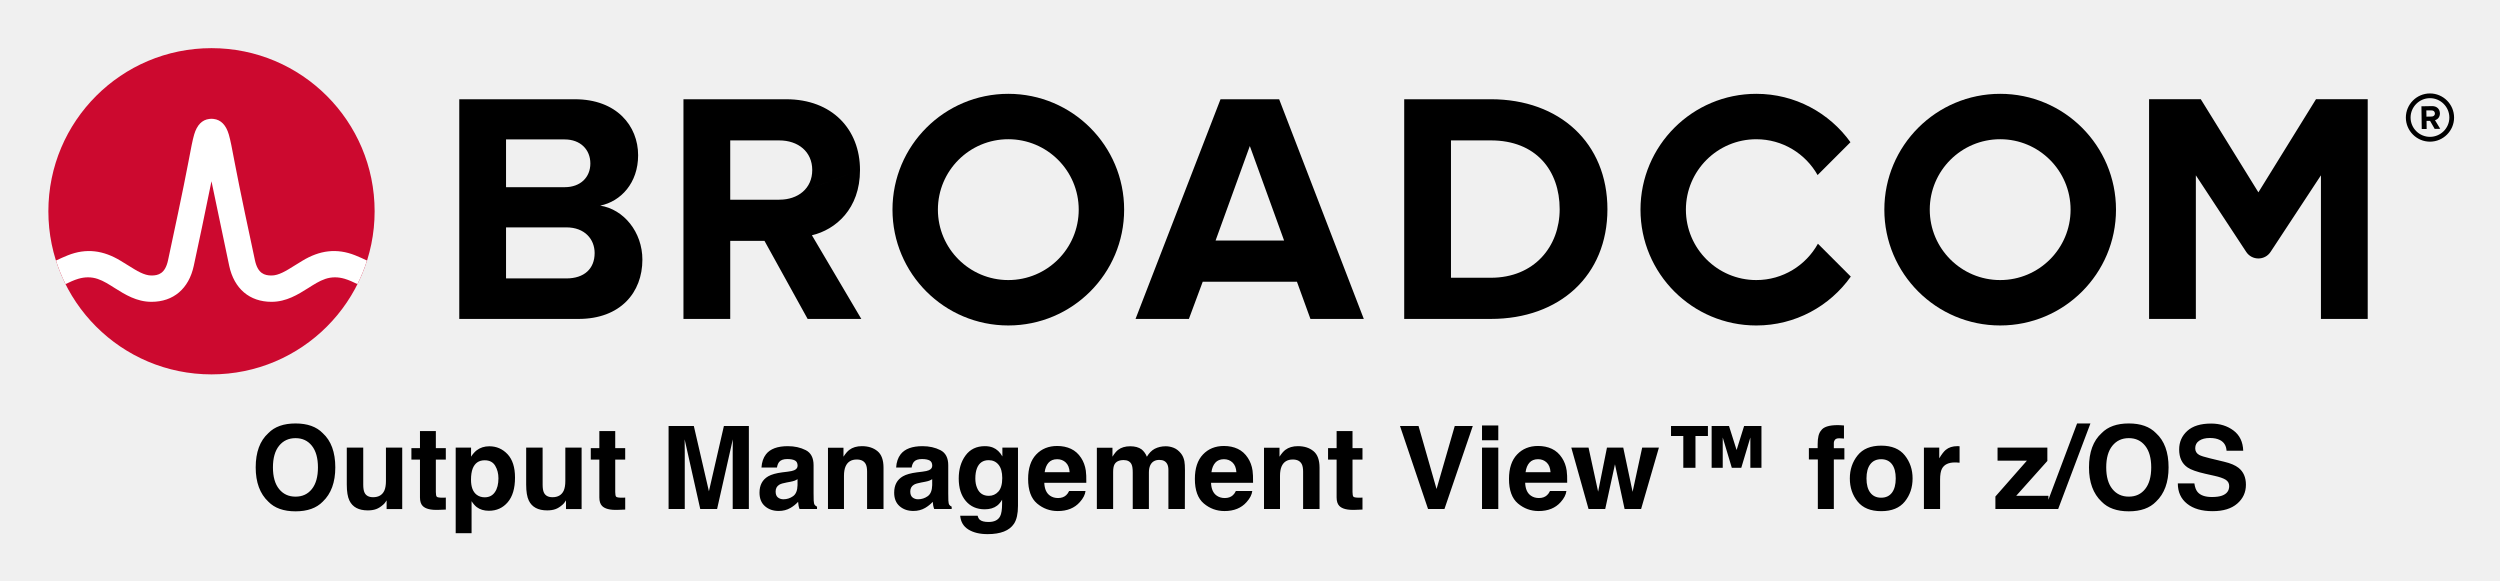
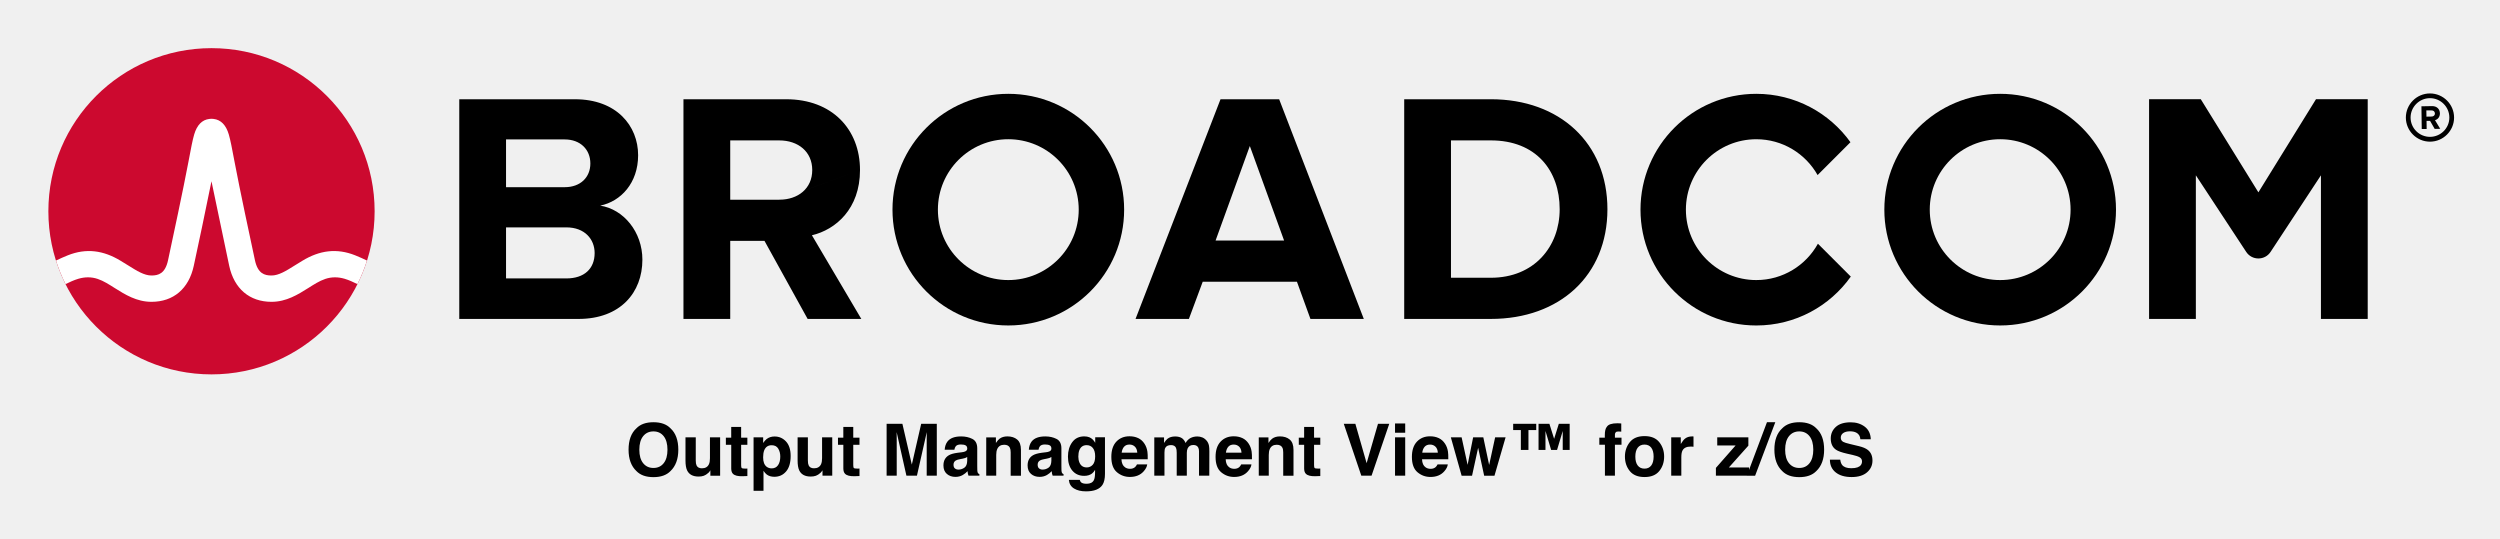
- <svg xmlns="http://www.w3.org/2000/svg" xmlns:xlink="http://www.w3.org/1999/xlink" role="img" viewBox="-4.53 -4.53 248.82 57.82">
+ <svg xmlns="http://www.w3.org/2000/svg" xmlns:xlink="http://www.w3.org/1999/xlink" role="img" viewBox="-4.53 -4.53 248.82 53.57">
  <path d="M237.32 9.09c-1.06 0-1.93-.86-1.93-1.92s.87-1.93 1.93-1.93 1.93.87 1.93 1.93-.87 1.92-1.93 1.92m0-4.32c-1.32 0-2.4 1.08-2.4 2.4 0 1.32 1.08 2.4 2.4 2.4 1.32 0 2.4-1.08 2.4-2.4 0-1.32-1.08-2.4-2.4-2.4" />
  <path d="M237.48 7.07l-.51.01-.01-.62h.51c.19-.01.34.11.34.3.01.19-.14.31-.33.31m.83-.32c-.01-.42-.3-.72-.77-.72l-1.07.02.03 2.26h.49l-.01-.81h.35l.46.8.55-.01-.52-.86c.24-.06.49-.28.49-.68M51.834 23.18h-5.999V9.347h5.835c1.574 0 2.557 1.016 2.557 2.393 0 1.377-.983 2.36-2.557 2.36H45v4h6.834c1.836 0 2.819 1.18 2.819 2.556 0 1.574-1.049 2.525-2.819 2.525m3.376-7.245c2.066-.426 3.771-2.262 3.771-5.015 0-2.918-2.131-5.573-6.295-5.573h-11.506v21.865h11.867c4.163 0 6.359-2.623 6.359-5.901 0-2.754-1.868-5.015-4.196-5.376m17.823-.59H68v4.098h3.558l4.294 7.769h5.343l-4.917-8.327c2.361-.557 4.786-2.622 4.786-6.49m0 0c0-4.065-2.786-7.048-7.343-7.048h-10.228v21.865h4.655V9.445h4.885c1.869 0 3.278 1.114 3.278 2.95s-1.409 2.95-3.278 2.95m43.421 4.065l3.409-9.408 3.41 9.408zm.492-14.063l-8.458 21.865h5.31l1.377-3.704h9.376l1.344 3.704h5.311l-8.425-21.865zm26.904 17.767h-3.967v-13.67h3.967c4.491 0 6.851 2.983 6.851 6.852 0 3.704-2.524 6.818-6.851 6.818m0-17.767h-8.622v21.865h8.622c6.851 0 11.604-4.327 11.604-10.916s-4.753-10.949-11.604-10.949m82.127-.004l-5.734 9.27-5.734-9.27h-5.146v21.869h4.656v-14.293l5.012 7.622c.574.871 1.851.871 2.424 0l5.013-7.622v14.293h4.656V5.343z" />
  <path id="a" d="M95.825 23.344c-3.871 0-7.008-3.138-7.008-7.008 0-3.871 3.137-7.009 7.008-7.009 3.87 0 7.008 3.138 7.008 7.009 0 3.87-3.138 7.008-7.008 7.008m0-18.536c-6.367 0-11.528 5.161-11.528 11.528 0 6.366 5.161 11.527 11.528 11.527 6.366 0 11.528-5.161 11.528-11.527 0-6.367-5.162-11.528-11.528-11.528" />
  <path d="M176.404 19.727c-1.195 2.156-3.492 3.617-6.132 3.617-3.87 0-7.008-3.138-7.008-7.008 0-3.871 3.138-7.008 7.008-7.008 2.618 0 4.897 1.438 6.1 3.565l3.27-3.269c-2.092-2.915-5.508-4.816-9.37-4.816-6.367 0-11.527 5.161-11.527 11.528 0 6.366 5.16 11.528 11.527 11.528 3.883 0 7.316-1.922 9.404-4.865z" />
  <use transform="translate(98.718)" xlink:href="#a" />
  <ellipse cx="16.52" cy="16.497" fill="#cc092f" rx="16.236" ry="16.235" />
  <path fill="#fff" d="M30.825 20.883c-1.857-.74-3.557-.492-5.261.541 0 0-.621.379-.807.496-.794.498-1.543.97-2.263.97-.687 0-1.363-.184-1.649-1.513-.446-2.073-1.534-7.167-2.009-9.69-.279-1.483-.432-2.282-.591-2.825-.28-.954-.792-1.473-1.519-1.556 0 0-.114-.016-.207-.016-.092 0-.218.018-.218.018-.72.086-1.229.605-1.507 1.554-.159.543-.312 1.342-.591 2.825-.475 2.523-1.563 7.617-2.009 9.69-.286 1.329-.962 1.513-1.649 1.513-.72 0-1.469-.472-2.263-.97-.186-.117-.808-.496-.808-.496-1.703-1.033-3.404-1.281-5.26-.541-.401.16-.796.339-1.172.52.257.806.577 1.599.95 2.344.411-.202.842-.402 1.282-.532.634-.187 1.284-.197 1.914.014.612.205 1.157.568 1.7.909 1.023.643 2.182 1.372 3.657 1.372 2.186 0 3.72-1.305 4.21-3.581.38-1.764 1.222-5.702 1.763-8.418 0 0 1.386 6.654 1.765 8.418.49 2.276 2.025 3.581 4.211 3.581 1.475 0 2.634-.729 3.657-1.372.543-.341 1.088-.704 1.7-.909.629-.211 1.28-.201 1.914-.014.44.13.87.331 1.281.533.374-.745.693-1.539.95-2.345-.376-.181-.77-.36-1.171-.52" />
-   <path d="M26.512 44.142c-.402.506-.944.758-1.628.758s-1.23-.252-1.638-.758c-.407-.504-.611-1.222-.611-2.153 0-.93.204-1.648.611-2.153.408-.504.954-.758 1.638-.758.684 0 1.226.254 1.628.761.402.506.603 1.223.603 2.15 0 .931-.201 1.649-.603 2.153zm1.08 1.257c.833-.789 1.25-1.925 1.25-3.41 0-1.514-.418-2.651-1.25-3.408-.625-.644-1.528-.965-2.708-.965-1.182 0-2.085.321-2.708.965-.837.758-1.257 1.895-1.257 3.408 0 1.485.419 2.62 1.257 3.41.624.643 1.526.963 2.708.963 1.18 0 2.083-.321 2.708-.963zm-2.708-7.783zm6.738 2.405H29.985v3.684c0 .699.088 1.228.263 1.587.314.651.923.976 1.828.976.314 0 .589-.041.821-.124.234-.081.475-.234.726-.459.083-.072.155-.153.214-.247.061-.092.097-.15.112-.167v.863h1.553v-6.112h-1.62v3.325c0 .392-.053.708-.156.947-.203.442-.576.662-1.121.662-.427 0-.713-.155-.858-.466-.083-.175-.124-.437-.124-.785zm1.123-.163zm3.671 1.357h.853v3.762c0 .381.089.663.268.847.278.287.793.418 1.549.392l.756-.029v-1.195a2.521 2.521 0 0 1-.16.01c-.054.002-.105.003-.155.003-.324 0-.518-.032-.582-.094-.064-.061-.096-.217-.096-.467v-3.23h.992v-1.139h-.992v-1.703H37.269v1.703h-.853zm8.341.611c.215.362.322.78.322 1.25 0 .573-.116 1.03-.351 1.373-.233.344-.573.517-1.018.517-.306 0-.571-.085-.796-.252-.378-.289-.566-.788-.566-1.498 0-.448.056-.818.167-1.11.217-.55.616-.825 1.195-.825.482 0 .831.182 1.046.544zm1.228-1.15c-.496-.526-1.1-.789-1.815-.789-.49 0-.912.136-1.266.408-.195.153-.378.364-.55.628v-.903h-1.53v8.517h1.581v-3.185c.167.258.34.455.515.59.322.242.726.364 1.212.364.762 0 1.386-.282 1.869-.847.485-.565.727-1.384.727-2.461 0-1.021-.249-1.794-.743-2.322zm3.49-.655h-1.636v3.684c0 .699.088 1.228.263 1.587.314.651.923.976 1.828.976.314 0 .587-.041.821-.124.233-.081.475-.234.726-.459.083-.072.153-.153.214-.247.059-.092.097-.15.112-.167v.863h1.553v-6.112h-1.62v3.325c0 .392-.053.708-.156.947-.203.442-.576.662-1.123.662-.426 0-.711-.155-.856-.466-.083-.175-.124-.437-.124-.785zm1.121-.163zm3.673 1.357h.852v3.762c0 .381.091.663.27.847.278.287.793.418 1.547.392l.758-.029v-1.195a2.595 2.595 0 0 1-.16.01c-.054.002-.105.003-.155.003-.325 0-.52-.032-.582-.094-.064-.061-.096-.217-.096-.467v-3.23h.992v-1.139h-.992v-1.703h-1.582v1.703h-.852zm13.249-3.348l-1.491 6.499-1.502-6.499h-2.512v8.265h1.609V40.542c0-.161-.002-.386-.005-.676-.005-.289-.006-.512-.006-.67l1.553 6.936h1.676l1.565-6.936c0 .158-.002.381-.006.67-.003.29-.005.515-.005.676v5.59h1.609v-8.265zm7.329 5.293v.595c-.011.534-.161.903-.451 1.104-.289.203-.606.303-.951.303-.215 0-.4-.061-.552-.182-.152-.121-.226-.319-.226-.592 0-.306.123-.533.37-.679.145-.086.386-.158.723-.218l.359-.067c.18-.034.321-.07.424-.108.102-.04.204-.091.305-.155zm-.97-.746l-.544.067c-.617.08-1.085.211-1.402.394-.579.337-.869.88-.869 1.632 0 .579.18 1.027.542 1.343.36.316.817.474 1.37.474.434 0 .823-.099 1.166-.298.289-.167.542-.372.764-.611.011.139.026.262.045.37.018.108.051.225.1.348h1.738v-.236c-.105-.048-.183-.11-.236-.185-.053-.073-.085-.215-.096-.426-.006-.276-.011-.512-.011-.707v-2.802c0-.737-.26-1.238-.778-1.504-.52-.265-1.115-.397-1.783-.397-1.029 0-1.754.268-2.175.807-.266.344-.416.783-.45 1.317h1.542c.038-.236.112-.423.225-.56.156-.188.424-.281.802-.281.335 0 .59.048.764.142.174.096.262.27.262.52 0 .206-.115.356-.343.453-.126.057-.338.104-.633.14zm.085-2.557zm8.839.514c-.402-.332-.919-.496-1.55-.496-.504 0-.922.123-1.25.37-.183.137-.376.364-.582.678v-.892h-1.542v6.101h1.592V42.824c0-.378.053-.687.158-.931.201-.459.573-.689 1.115-.689.442 0 .74.156.898.47.086.172.129.419.129.74v3.718h1.636v-4.115c0-.767-.201-1.316-.603-1.646zm-2.139-.514zm7.587 3.303v.595c-.011.534-.163.903-.451 1.104-.29.203-.608.303-.951.303-.217 0-.402-.061-.552-.182-.152-.121-.228-.319-.228-.592 0-.306.123-.533.37-.679.147-.086.388-.158.724-.218l.359-.067c.179-.034.321-.07.423-.108.104-.04.204-.091.306-.155zm-.97-.746l-.545.067c-.616.08-1.083.211-1.4.394-.581.337-.869.88-.869 1.632 0 .579.18 1.027.541 1.343.36.316.818.474 1.37.474.434 0 .823-.099 1.167-.298.287-.167.542-.372.762-.611.011.139.026.262.045.37.019.108.053.225.1.348h1.738v-.236c-.105-.048-.183-.11-.236-.185-.051-.073-.083-.215-.094-.426-.008-.276-.011-.512-.011-.707v-2.802c0-.737-.26-1.238-.78-1.504-.52-.265-1.113-.397-1.783-.397-1.029 0-1.753.268-2.175.807-.265.344-.415.783-.448 1.317h1.542c.037-.236.112-.423.223-.56.158-.188.424-.281.802-.281.337 0 .592.048.766.142.174.096.26.27.26.52 0 .206-.113.356-.341.453-.128.057-.338.104-.633.14zm.083-2.557zm7.475 4.539c-.258.282-.574.423-.949.423-.56 0-.949-.257-1.166-.774-.12-.276-.179-.592-.179-.947 0-.411.056-.756.167-1.037.214-.528.6-.791 1.161-.791.411 0 .738.152.984.455.244.303.367.743.367 1.324 0 .616-.129 1.065-.386 1.348zm-.544-4.381c-.228-.094-.496-.14-.802-.14-.829 0-1.47.309-1.923.928-.453.617-.678 1.381-.678 2.29 0 .941.234 1.687.703 2.239.469.552 1.096.828 1.88.828.509 0 .922-.121 1.239-.365.175-.131.341-.327.494-.589v.392c0 .584-.064.998-.191 1.246-.195.384-.579.577-1.155.577-.408 0-.697-.073-.869-.218-.1-.083-.174-.217-.218-.404h-1.738c.053.609.325 1.067.818 1.373.494.306 1.131.459 1.912.459 1.293 0 2.167-.344 2.624-1.032.266-.4.399-.994.399-1.783v-5.797h-1.553v.88c-.239-.429-.553-.726-.941-.885zm-.292-.158zm5.828 1.665c.204-.231.491-.348.861-.348.34 0 .625.11.855.329.23.218.357.539.384.962h-2.485c.053-.397.18-.71.384-.943zm2.234-1.38c-.407-.19-.864-.285-1.373-.285-.856 0-1.552.282-2.089.847-.536.565-.804 1.376-.804 2.434 0 1.129.297 1.944.892 2.445.593.501 1.281.751 2.057.751.943 0 1.675-.298 2.198-.892.337-.375.525-.743.566-1.105h-1.632c-.086.18-.185.321-.297.421-.206.187-.474.281-.802.281-.309 0-.576-.077-.796-.231-.362-.246-.555-.676-.577-1.289h4.182c.008-.528-.008-.931-.049-1.212-.072-.478-.226-.898-.466-1.262-.265-.41-.601-.711-1.01-.903zm-1.262-.285zm11.49.185c-.262-.104-.528-.156-.797-.156-.404 0-.769.083-1.099.252-.309.167-.569.432-.778.791-.12-.3-.295-.544-.528-.735-.287-.206-.665-.308-1.132-.308-.493 0-.895.12-1.206.359-.175.134-.362.36-.56.678v-.892h-1.553v6.101h1.62v-3.678c0-.333.043-.584.129-.751.156-.295.463-.443.919-.443.392 0 .657.148.791.443.075.164.112.427.112.791v3.638h1.609v-3.638c0-.274.043-.507.129-.702.169-.367.474-.549.914-.549.381 0 .643.142.785.426.075.148.113.34.113.571v3.892h1.636l.011-3.852c0-.397-.018-.697-.056-.903-.059-.311-.175-.573-.348-.785-.212-.262-.45-.445-.711-.55zm4.134 1.48c.204-.231.491-.348.861-.348.34 0 .625.11.855.329.23.218.359.539.384.962h-2.483c.051-.397.18-.71.383-.943zm2.234-1.38c-.407-.19-.864-.285-1.373-.285-.856 0-1.552.282-2.088.847-.537.565-.805 1.376-.805 2.434 0 1.129.297 1.944.892 2.445.595.501 1.281.751 2.057.751.943 0 1.675-.298 2.198-.892.337-.375.526-.743.566-1.105h-1.632c-.085.18-.185.321-.297.421-.206.187-.472.281-.802.281-.309 0-.576-.077-.796-.231-.362-.246-.555-.676-.577-1.289h4.183c.006-.528-.01-.931-.051-1.212-.07-.478-.226-.898-.466-1.262-.265-.41-.601-.711-1.01-.903zm-1.262-.285zm8.801.514c-.402-.332-.919-.496-1.55-.496-.504 0-.922.123-1.25.37-.183.137-.378.364-.582.678v-.892h-1.542v6.101h1.592V42.824c0-.378.053-.687.158-.931.201-.459.573-.689 1.115-.689.442 0 .74.156.898.47.086.172.129.419.129.74v3.718h1.636v-4.115c0-.767-.201-1.316-.603-1.646zm-2.139-.514zm3.589 1.357h.852v3.762c0 .381.091.663.27.847.278.287.793.418 1.547.392l.758-.029v-1.195a2.595 2.595 0 0 1-.159.01c-.054.002-.105.003-.155.003-.325 0-.52-.032-.582-.094-.064-.061-.096-.217-.096-.467v-3.23h.992v-1.139h-.992v-1.703h-1.582v1.703h-.852zm12.611-3.348l-1.812 6.274-1.794-6.274h-1.845l2.793 8.265h1.632l2.821-8.265zm4.333 1.424v-1.475h-1.62v1.475zm-1.62.729v6.112h1.62v-6.112zm4.719 1.502c.203-.231.49-.348.86-.348.341 0 .625.11.855.329.231.218.359.539.384.962h-2.483c.053-.397.18-.71.384-.943zm2.234-1.38c-.408-.19-.866-.285-1.375-.285-.855 0-1.552.282-2.088.847-.537.565-.805 1.376-.805 2.434 0 1.129.298 1.944.892 2.445.595.501 1.281.751 2.057.751.943 0 1.675-.298 2.199-.892.335-.375.525-.743.566-1.105h-1.632c-.086.18-.185.321-.298.421-.206.187-.472.281-.801.281-.311 0-.576-.077-.797-.231-.362-.246-.555-.676-.577-1.289h4.183c.008-.528-.01-.931-.051-1.212-.07-.478-.226-.898-.466-1.262-.265-.41-.601-.711-1.008-.903zm-1.262-.285zm6.745.163l-.88 4.384-.954-4.384h-1.716l1.716 6.112h1.66l.97-4.451.959 4.451h1.643l1.772-6.112h-1.665l-.954 4.402-.93-4.402zm6.375-1.155h1.223v3.163h1.211v-3.163h1.239v-.998h-3.673zm5.77-.998h-1.727v4.161h1.104V39.011l.903 3.018h.943l.903-3.018v3.018h1.105v-4.161h-1.727l-.746 2.394zm11.107-.075c-.081-.006-.174-.01-.274-.01-.887 0-1.445.183-1.676.55-.222.247-.332.697-.332 1.351v.392h-.874v1.128h.892v4.928h1.592v-4.928h1.049V40.076h-1.049v-.515c0-.12.04-.23.121-.329.08-.099.226-.145.437-.14.212.006.362.014.451.026v-1.301c-.142-.011-.254-.019-.337-.024zm5.113 6.715c-.25.332-.609.499-1.077.499-.467 0-.826-.167-1.078-.499-.254-.333-.38-.805-.38-1.419 0-.612.126-1.085.38-1.416.252-.33.611-.496 1.078-.496.467 0 .826.166 1.077.496.25.332.376.804.376 1.416 0 .614-.126 1.086-.376 1.419zm1.279.882c.515-.636.774-1.404.774-2.301 0-.882-.258-1.646-.774-2.293-.515-.646-1.298-.97-2.349-.97-1.051 0-1.834.324-2.349.97-.517.648-.774 1.411-.774 2.293 0 .898.257 1.665.774 2.301.515.638 1.298.957 2.349.957 1.051 0 1.834-.319 2.349-.957zm-2.349-5.531zm7.662.019c-.021-.002-.046-.002-.075-.002-.478 0-.868.124-1.167.375-.183.15-.397.429-.644.836v-1.065h-1.525v6.112h1.609v-2.92c0-.491.061-.853.185-1.089.22-.418.652-.627 1.295-.627.048 0 .112.002.19.005.08.005.169.011.27.022V39.886c-.07-.005-.116-.006-.137-.01zm3.917 1.445h2.92l-3.134 3.566v1.244h5.276v-1.313h-3.207l3.102-3.47v-1.329h-4.957zm2.478-1.464zm5.439-2.242l-3.203 8.517h1.319l3.212-8.517zm6.775 6.526c-.402.506-.944.758-1.628.758-.684 0-1.23-.252-1.636-.758-.408-.504-.612-1.222-.612-2.153 0-.93.204-1.648.612-2.153.407-.504.952-.758 1.636-.758.684 0 1.226.254 1.628.761.402.506.603 1.223.603 2.15 0 .931-.201 1.649-.603 2.153zm1.08 1.257c.834-.789 1.25-1.925 1.25-3.41 0-1.514-.416-2.651-1.25-3.408-.624-.644-1.526-.965-2.708-.965-1.182 0-2.085.321-2.708.965-.837.758-1.255 1.895-1.255 3.408 0 1.485.418 2.62 1.255 3.41.624.643 1.526.963 2.708.963 1.182 0 2.085-.321 2.708-.963zm-2.708-7.783zm6.526 5.967h-1.648c0 .86.308 1.534.925 2.026.616.493 1.463.738 2.539.738 1.054 0 1.871-.25 2.448-.75.577-.498.866-1.126.866-1.88 0-.737-.247-1.3-.74-1.687-.317-.25-.789-.451-1.413-.6l-1.424-.343c-.549-.131-.907-.244-1.077-.341-.262-.147-.392-.367-.392-.662 0-.322.132-.573.399-.751.265-.18.62-.27 1.065-.27.399 0 .734.069 1.003.207.404.209.62.563.651 1.059h1.659c-.029-.877-.352-1.547-.967-2.01-.616-.461-1.357-.692-2.23-.692-1.041 0-1.833.244-2.372.734-.537.491-.807 1.105-.807 1.845 0 .812.279 1.408.836 1.789.329.228.923.439 1.783.633l.874.196c.512.112.888.241 1.128.388.239.148.359.36.359.633 0 .467-.241.786-.724.959-.254.089-.584.134-.992.134-.679 0-1.161-.169-1.44-.51-.153-.187-.257-.469-.309-.845zm1.676-5.967z" />
+   <path d="M61.525 41.572c-.251.316-.59.473-1.018.473-.428 0-.769-.158-1.024-.473-.254-.315-.382-.764-.382-1.346 0-.581.128-1.03.382-1.346.255-.315.596-.473 1.024-.473.428 0 .767.159 1.018.475.251.316.377.765.377 1.344 0 .582-.126 1.031-.377 1.346zm.675.785c.52-.493.781-1.203.781-2.131 0-.946-.261-1.657-.781-2.13-.391-.403-.955-.603-1.693-.603-.739 0-1.303.2-1.693.603-.523.473-.785 1.184-.785 2.13 0 .928.262 1.638.785 2.131.39.402.954.602 1.693.602.738 0 1.302-.2 1.693-.602zm-1.693-4.864zm4.211 1.503h-1.023v2.303c0 .437.055.768.164.992.196.407.577.61 1.142.61.196 0 .368-.026.513-.078.147-.051.297-.147.454-.287.052-.045.097-.096.134-.154.038-.058.061-.094.07-.105v.539h.971v-3.82h-1.013v2.078c0 .245-.033.443-.098.592-.127.276-.36.414-.701.414-.267 0-.446-.097-.536-.291-.052-.11-.078-.273-.078-.49zm.702-.102zm2.295.848h.533v2.351c0 .238.056.415.167.529.173.179.495.261.968.245l.472-.018v-.747a1.576 1.576 0 0 1-.1.006c-.034.001-.066.002-.097.002-.202 0-.324-.02-.364-.059-.04-.038-.06-.136-.06-.292v-2.019h.62v-.712h-.62v-1.065h-.988v1.065h-.533zm5.213.382c.135.226.201.487.201.781 0 .358-.073.644-.219.858-.146.215-.358.323-.636.323-.191 0-.357-.053-.497-.158-.236-.18-.354-.492-.354-.936 0-.28.035-.511.105-.694.136-.344.385-.515.747-.515.301 0 .519.114.654.34zm.768-.719c-.31-.329-.688-.493-1.134-.493-.306 0-.57.085-.791.255-.122.096-.236.227-.344.393v-.564h-.956v5.323h.988v-1.991c.105.161.212.284.322.369.201.152.454.227.758.227.476 0 .866-.176 1.168-.529.303-.353.455-.865.455-1.538 0-.638-.155-1.121-.465-1.451zm2.181-.41h-1.023v2.303c0 .437.055.768.164.992.196.407.577.61 1.142.61.196 0 .367-.026.513-.078.146-.051.297-.147.454-.287.052-.045.096-.096.134-.154.037-.058.061-.094.07-.105v.539h.971v-3.82h-1.013v2.078c0 .245-.033.443-.098.592-.127.276-.36.414-.702.414-.266 0-.445-.097-.535-.291-.052-.11-.078-.273-.078-.49zm.701-.102zm2.296.848h.532v2.351c0 .238.057.415.168.529.173.179.495.261.967.245l.473-.018v-.747a1.622 1.622 0 0 1-.1.006c-.034.001-.066.002-.097.002-.203 0-.325-.02-.364-.059-.04-.038-.06-.136-.06-.292v-2.019h.62v-.712h-.62v-1.065h-.989v1.065h-.532zm8.28-2.092l-.932 4.062-.939-4.062h-1.57v5.165h1.006v-3.494c0-.101-.001-.241-.003-.423-.003-.18-.004-.32-.004-.419l.971 4.335h1.048l.978-4.335c0 .099-.001.238-.004.419-.002.181-.003.322-.003.423v3.494h1.006v-5.165zm4.58 3.308v.372c-.007.334-.101.564-.282.69-.18.127-.379.189-.594.189-.135 0-.25-.038-.345-.114-.095-.076-.142-.199-.142-.37 0-.191.077-.333.231-.425.091-.054.241-.099.452-.137l.224-.042c.113-.021.2-.044.265-.068a1.105 1.105 0 0 0 .19-.097zm-.606-.467l-.34.042c-.386.05-.678.132-.876.246-.362.21-.543.55-.543 1.02 0 .362.113.642.339.839.225.197.51.296.856.296.271 0 .514-.062.729-.186.18-.105.339-.232.477-.382.007.087.016.163.028.231.011.068.032.141.063.217h1.087v-.148c-.066-.03-.115-.069-.148-.116-.033-.046-.053-.135-.06-.266-.004-.172-.007-.32-.007-.442V40.094c0-.461-.162-.774-.486-.94-.325-.165-.697-.248-1.114-.248-.643 0-1.096.167-1.36.504-.166.215-.26.489-.281.823h.964c.024-.148.07-.264.141-.35.098-.118.265-.175.501-.175.209 0 .369.03.477.089.109.06.163.168.163.325 0 .129-.072.222-.214.283-.079.036-.211.065-.396.088zm.053-1.598zm5.524.321c-.251-.207-.574-.31-.969-.31-.315 0-.576.077-.781.231-.115.086-.235.227-.364.424v-.557h-.964v3.813h.995V40.749c0-.236.033-.43.099-.582.126-.287.358-.431.697-.431.276 0 .463.098.561.294.054.108.081.262.081.463v2.324h1.023v-2.572c0-.479-.126-.822-.377-1.029zm-1.337-.321zm4.742 2.064v.372c-.007.334-.102.564-.282.69-.181.127-.38.189-.594.189-.136 0-.251-.038-.345-.114-.095-.076-.143-.199-.143-.37 0-.191.077-.333.231-.425.092-.054.242-.099.453-.137l.224-.042c.112-.021.2-.044.264-.068.065-.025.128-.057.191-.097zm-.606-.467l-.341.042c-.385.05-.677.132-.875.246-.363.21-.543.55-.543 1.02 0 .362.113.642.338.839.225.197.511.296.856.296.271 0 .514-.062.73-.186.179-.105.339-.232.476-.382.007.087.016.163.028.231.012.068.033.141.063.217h1.087v-.148c-.066-.03-.115-.069-.148-.116-.032-.046-.052-.135-.059-.266-.005-.172-.007-.32-.007-.442V40.094c0-.461-.162-.774-.487-.94-.325-.165-.696-.248-1.114-.248-.643 0-1.095.167-1.36.504-.165.215-.259.489-.28.823h.964c.023-.148.07-.264.14-.35.099-.118.265-.175.501-.175.21 0 .37.03.478.089.109.06.162.168.162.325 0 .129-.071.222-.213.283-.08.036-.211.065-.396.088zm.052-1.598zm4.672 2.837c-.161.176-.359.264-.593.264-.35 0-.593-.16-.729-.483-.075-.172-.112-.37-.112-.592 0-.257.035-.472.105-.648.134-.33.375-.494.726-.494.257 0 .462.095.615.284.152.189.229.465.229.827 0 .385-.081.666-.241.842zm-.34-2.738c-.143-.059-.31-.088-.501-.088-.518 0-.919.193-1.202.58-.283.386-.424.863-.424 1.431 0 .588.147 1.055.44 1.4.293.345.685.517 1.175.517.318 0 .576-.076.775-.228.11-.082.213-.204.309-.368v.245c0 .365-.04.624-.12.778-.122.24-.362.361-.722.361-.255 0-.436-.046-.543-.137-.063-.052-.109-.136-.137-.252h-1.087c.033.381.203.667.511.858.309.191.707.287 1.195.287.808 0 1.355-.215 1.64-.645.166-.25.249-.621.249-1.114v-3.623h-.971v.55c-.15-.268-.346-.454-.588-.553zm-.182-.099zm3.642 1.041c.128-.145.307-.217.538-.217.212 0 .391.069.534.205.144.137.223.337.24.601h-1.553c.033-.248.113-.444.24-.589zm1.397-.862c-.254-.119-.54-.178-.858-.178-.535 0-.97.176-1.306.529-.335.353-.502.86-.502 1.521 0 .706.185 1.215.557 1.528.371.313.8.469 1.286.469.589 0 1.047-.186 1.374-.557.21-.234.328-.465.354-.691h-1.02c-.054.113-.116.2-.185.263-.129.117-.296.175-.501.175-.193 0-.36-.048-.497-.145-.226-.154-.347-.423-.361-.805h2.614c.005-.33-.005-.582-.031-.758-.045-.299-.142-.561-.291-.788-.165-.256-.376-.445-.631-.564zm-.788-.178zm7.181.116c-.163-.065-.33-.098-.498-.098-.252 0-.48.052-.687.158-.193.105-.356.27-.486.494-.075-.187-.184-.34-.33-.46-.179-.129-.416-.192-.708-.192-.308 0-.559.075-.754.224-.11.084-.226.225-.35.424v-.557h-.971v3.813h1.013v-2.299c0-.208.027-.365.081-.469.098-.184.289-.277.574-.277.245 0 .411.093.494.277.047.103.07.267.07.494v2.274h1.006v-2.274c0-.171.027-.317.081-.439.106-.229.296-.343.571-.343.238 0 .402.089.49.266.047.093.071.212.071.357v2.432h1.023l.007-2.407c0-.248-.011-.436-.035-.564-.037-.194-.11-.358-.217-.49-.133-.163-.281-.278-.445-.344zm2.584.925c.128-.145.307-.217.538-.217.212 0 .391.069.534.205.144.137.224.337.24.601h-1.552c.032-.248.113-.444.239-.589zm1.397-.862c-.254-.119-.54-.178-.858-.178-.535 0-.97.176-1.305.529-.336.353-.503.86-.503 1.521 0 .706.185 1.215.557 1.528.372.313.8.469 1.286.469.589 0 1.047-.186 1.374-.557.21-.234.329-.465.354-.691h-1.02c-.053.113-.116.2-.185.263-.129.117-.295.175-.501.175-.193 0-.36-.048-.497-.145-.226-.154-.347-.423-.361-.805h2.615c.004-.33-.006-.582-.032-.758-.044-.299-.142-.561-.291-.788-.165-.256-.376-.445-.631-.564zm-.788-.178zm5.5.321c-.251-.207-.574-.31-.969-.31-.315 0-.576.077-.781.231-.115.086-.236.227-.364.424v-.557h-.964v3.813h.995V40.749c0-.236.033-.43.099-.582.126-.287.358-.431.697-.431.276 0 .463.098.561.294.054.108.081.262.081.463v2.324h1.023v-2.572c0-.479-.126-.822-.377-1.029zm-1.337-.321zm2.243.848h.532v2.351c0 .238.057.415.168.529.173.179.495.261.967.245l.473-.018v-.747a1.622 1.622 0 0 1-.1.006c-.034.001-.066.002-.097.002-.203 0-.325-.02-.364-.059-.04-.038-.06-.136-.06-.292v-2.019h.62v-.712h-.62v-1.065h-.989v1.065h-.532zm7.882-2.092l-1.132 3.921-1.121-3.921h-1.153l1.745 5.165h1.02l1.763-5.165zm2.708.89v-.922h-1.013v.922zm-1.013.456v3.82h1.013v-3.82zm2.95.939c.127-.145.306-.217.537-.217.213 0 .391.069.534.205.145.137.224.337.24.601h-1.552c.033-.248.113-.444.24-.589zm1.397-.862c-.255-.119-.541-.178-.859-.178-.534 0-.97.176-1.305.529-.336.353-.503.86-.503 1.521 0 .706.186 1.215.557 1.528.372.313.8.469 1.286.469.589 0 1.047-.186 1.375-.557.209-.234.328-.465.354-.691h-1.02c-.054.113-.116.2-.186.263-.129.117-.295.175-.5.175-.194 0-.36-.048-.498-.145-.226-.154-.347-.423-.361-.805h2.615c.005-.33-.006-.582-.032-.758-.044-.299-.142-.561-.291-.788-.165-.256-.376-.445-.63-.564zm-.788-.178zm4.215.102l-.55 2.74-.596-2.74h-1.073l1.073 3.82h1.038l.606-2.782.599 2.782h1.027l1.107-3.82h-1.041l-.596 2.751-.581-2.751zm3.984-.722h.765v1.977h.757v-1.977h.775v-.624h-2.296zm3.606-.624h-1.08v2.601h.69v-1.886l.564 1.886h.589l.564-1.886v1.886h.691v-2.601h-1.08l-.467 1.496zm6.942-.047c-.051-.004-.109-.006-.171-.006-.554 0-.903.115-1.048.344-.139.154-.207.436-.207.844v.245h-.546v.705h.557v3.08h.995v-3.08h.656v-.705h-.656v-.322c0-.075.025-.144.076-.205.05-.062.142-.091.273-.088.133.004.226.009.282.016v-.813c-.089-.007-.159-.012-.21-.015zm3.196 4.197c-.157.207-.381.312-.673.312s-.516-.105-.674-.312c-.158-.208-.237-.503-.237-.887 0-.383.079-.678.237-.885.158-.206.382-.31.674-.31s.516.104.673.31c.157.207.235.502.235.885 0 .384-.079.679-.235.887zm.799.551c.322-.398.483-.877.483-1.438 0-.551-.161-1.029-.483-1.433-.322-.404-.811-.606-1.468-.606-.657 0-1.146.202-1.468.606-.323.405-.483.882-.483 1.433 0 .561.16 1.041.483 1.438.322.399.811.598 1.468.598.657 0 1.146-.199 1.468-.598zm-1.468-3.457zm4.789.012c-.013-.001-.029-.001-.047-.001-.299 0-.542.078-.73.234-.115.094-.248.268-.403.522v-.666h-.953v3.82h1.006v-1.825c0-.307.038-.533.116-.681.138-.261.408-.392.809-.392.03 0 .07.001.119.003.05.003.106.007.168.014v-1.023c-.044-.003-.073-.004-.086-.006zm2.448.903h1.825l-1.959 2.229v.777h3.297v-.82h-2.005l1.939-2.169v-.83h-3.098zm1.549-.915zm3.399-1.401l-2.002 5.323h.824l2.008-5.323zm4.234 4.079c-.251.316-.59.473-1.018.473-.428 0-.769-.158-1.023-.473-.255-.315-.383-.764-.383-1.346 0-.581.128-1.03.383-1.346.254-.315.595-.473 1.023-.473.428 0 .767.159 1.018.475.251.316.377.765.377 1.344 0 .582-.126 1.031-.377 1.346zm.675.785c.521-.493.781-1.203.781-2.131 0-.946-.26-1.657-.781-2.13-.39-.403-.954-.603-1.693-.603-.739 0-1.303.2-1.693.603-.523.473-.784 1.184-.784 2.13 0 .928.261 1.638.784 2.131.39.402.954.602 1.693.602.739 0 1.303-.2 1.693-.602zm-1.693-4.864zm4.079 3.729h-1.03c0 .537.192.959.578 1.266.385.308.914.462 1.587.462.659 0 1.169-.157 1.53-.469.361-.311.541-.704.541-1.175 0-.461-.154-.812-.463-1.055-.198-.157-.493-.282-.883-.375l-.89-.214c-.343-.082-.567-.153-.673-.213-.163-.092-.245-.229-.245-.414 0-.201.083-.358.249-.469.165-.113.388-.168.666-.168.249 0 .459.043.627.13.252.131.388.352.407.662h1.037c-.018-.548-.22-.967-.604-1.256-.385-.288-.848-.433-1.394-.433-.651 0-1.145.153-1.482.459-.336.307-.504.691-.504 1.153 0 .507.174.88.522 1.118.205.143.577.274 1.114.396l.546.123c.32.07.555.151.705.242.15.093.224.225.224.396 0 .292-.151.491-.453.599-.159.056-.365.084-.62.084-.425 0-.726-.106-.9-.319-.096-.117-.16-.293-.193-.528zm1.048-3.729z" />
</svg>
